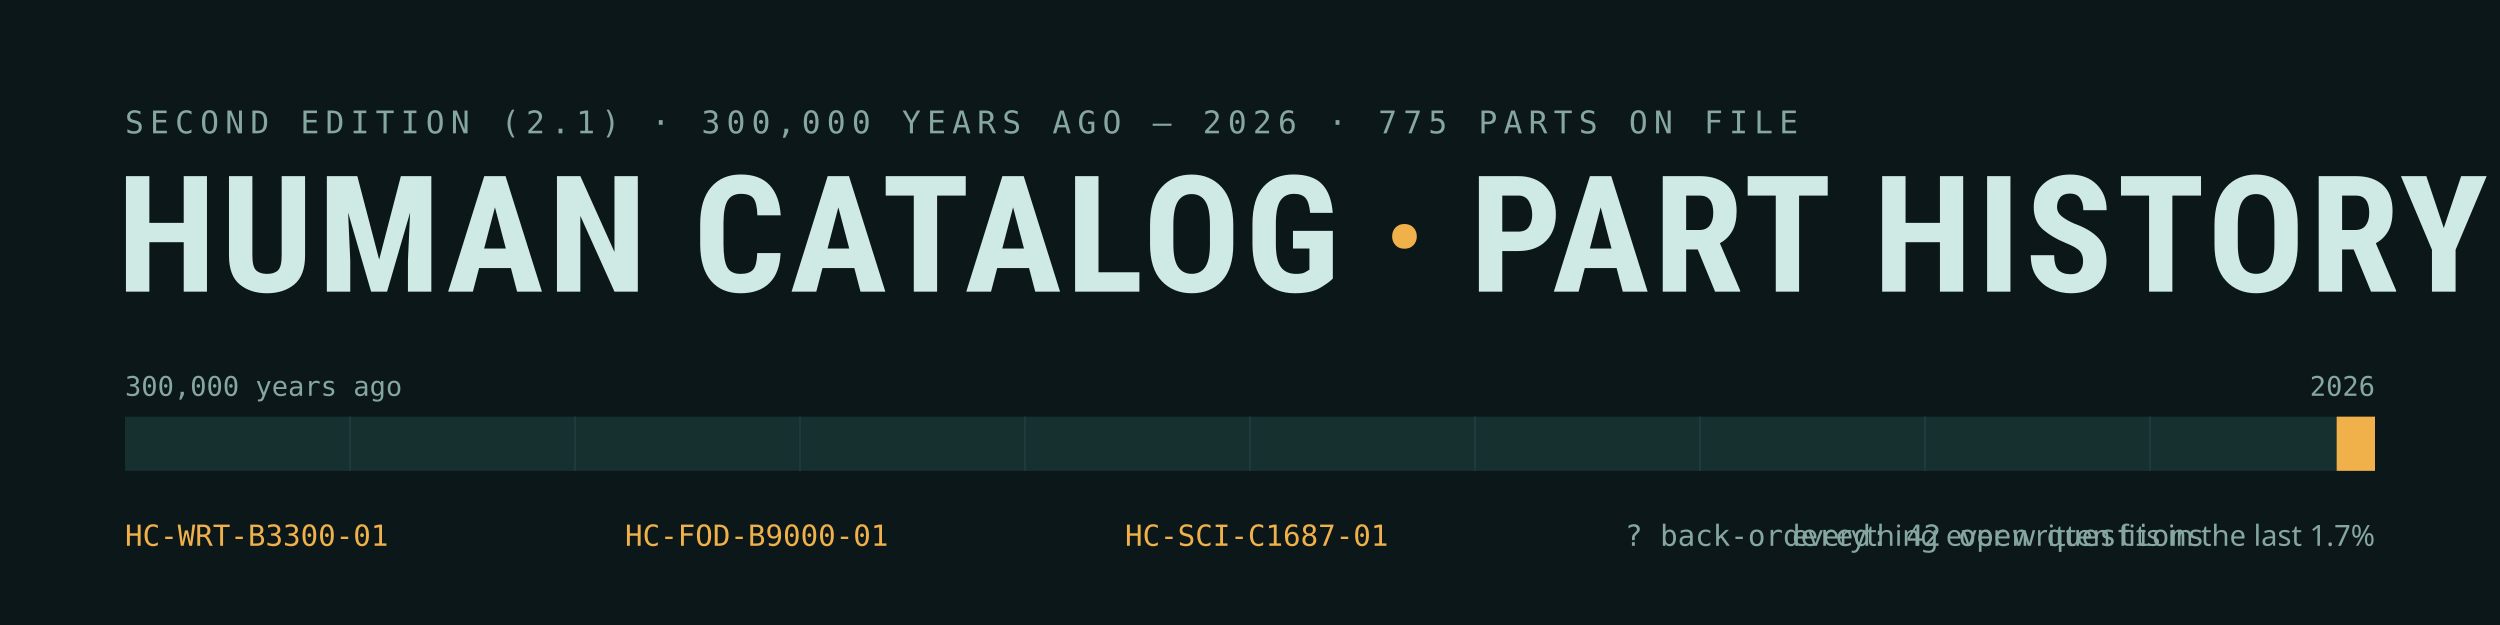
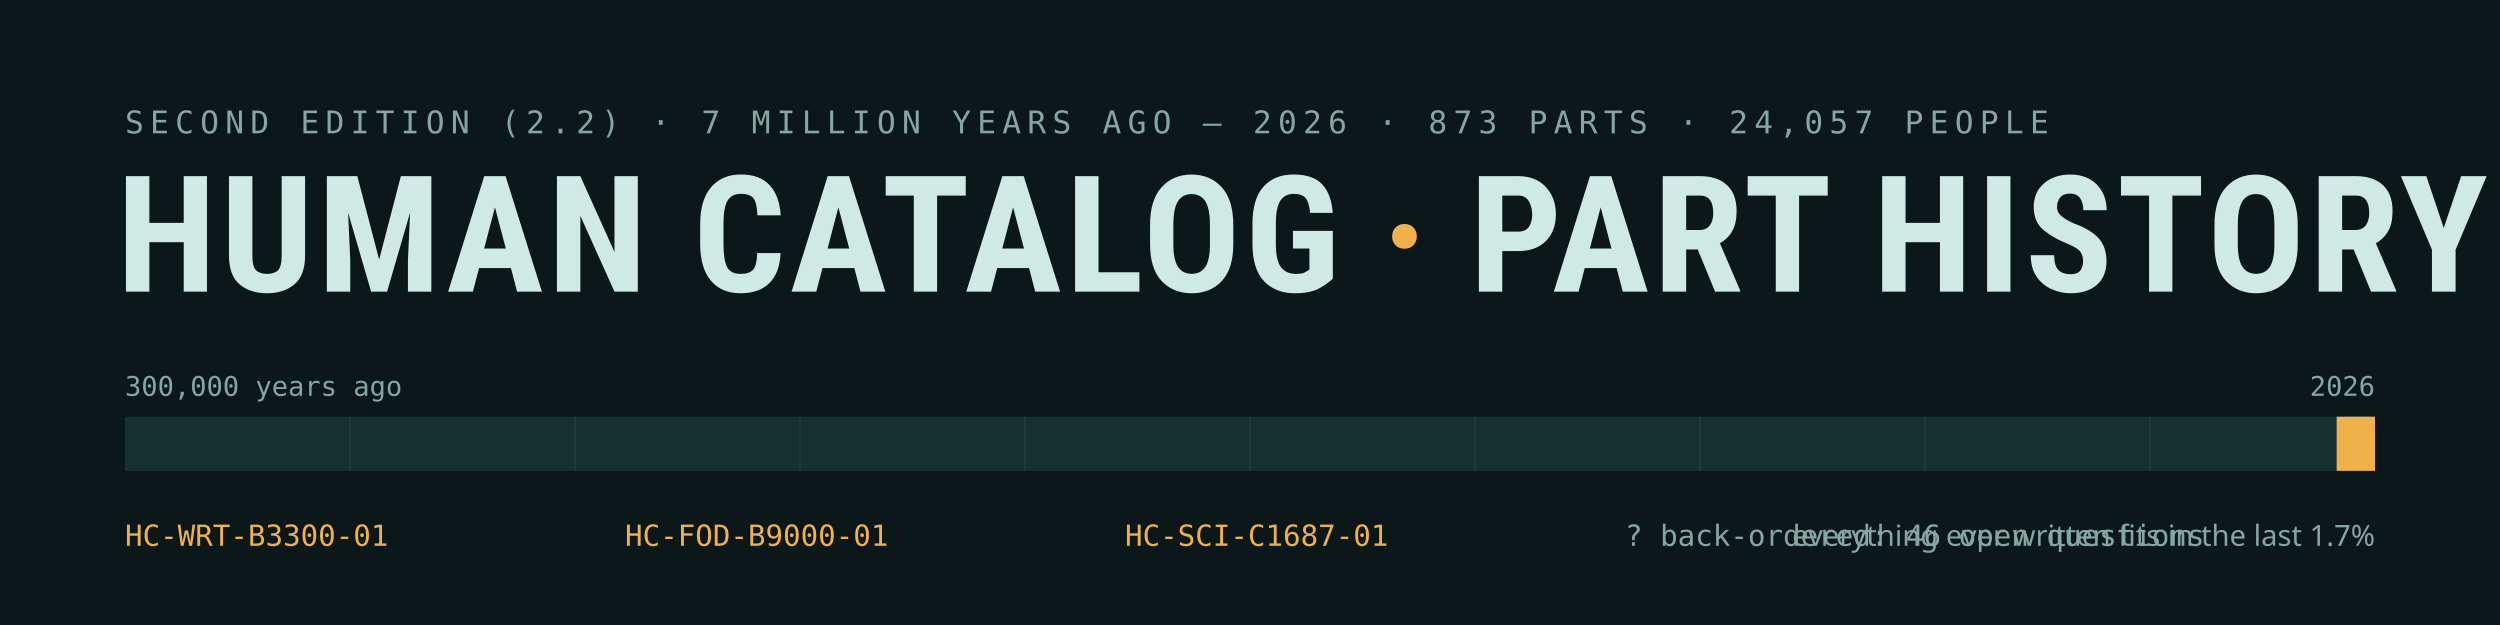
<svg xmlns="http://www.w3.org/2000/svg" viewBox="0 0 1200 300" role="img" aria-labelledby="t d">
  <rect width="1200" height="300" fill="#0b1719" />
  <g font-family="'Barlow Condensed','Arial Narrow','Roboto Condensed',sans-serif" fill="#cfe9e4">
-     <text x="60" y="64" font-family="'JetBrains Mono',Consolas,monospace" font-size="15" letter-spacing="3" fill="#86a6a1">SECOND EDITION (2.1) · 300,000 YEARS AGO – 2026 · 775 PARTS ON FILE</text>
+     <text x="60" y="64" font-family="'JetBrains Mono',Consolas,monospace" font-size="15" letter-spacing="3" fill="#86a6a1">SECOND EDITION (2.2) · 7 MILLION YEARS AGO – 2026 · 873 PARTS · 24,057 PEOPLE</text>
    <text x="56" y="140" font-size="78" font-weight="700" letter-spacing="2">HUMAN CATALOG <tspan fill="#f0b04a">·</tspan> PART HISTORY</text>
  </g>
  <g font-family="'JetBrains Mono',Consolas,monospace" font-size="13" fill="#86a6a1">
    <text x="60" y="190">300,000 years ago</text>
    <text x="1140" y="190" text-anchor="end">2026</text>
  </g>
  <g>
    <rect x="60" y="200" width="1080" height="26" fill="#16302f" />
    <g stroke="#1f3a3d" stroke-width="1">
      <line x1="168" y1="200" x2="168" y2="226" />
      <line x1="276" y1="200" x2="276" y2="226" />
      <line x1="384" y1="200" x2="384" y2="226" />
      <line x1="492" y1="200" x2="492" y2="226" />
      <line x1="600" y1="200" x2="600" y2="226" />
      <line x1="708" y1="200" x2="708" y2="226" />
      <line x1="816" y1="200" x2="816" y2="226" />
      <line x1="924" y1="200" x2="924" y2="226" />
      <line x1="1032" y1="200" x2="1032" y2="226" />
    </g>
    <rect x="1121.6" y="200" width="18.4" height="26" fill="#f0b04a" />
  </g>
  <g font-family="'JetBrains Mono',Consolas,monospace" font-size="14" fill="#f0b04a">
    <text x="60" y="262">HC-WRT-B3300-01</text>
    <text x="300" y="262">HC-FOD-B9000-01</text>
    <text x="540" y="262">HC-SCI-C1687-01</text>
-     <text x="780" y="262" fill="#86a6a1">? back-ordered: 42 open questions</text>
+     <text x="780" y="262" fill="#86a6a1">? back-ordered: 46 open questions</text>
  </g>
  <text x="1140" y="262" text-anchor="end" font-family="'Source Sans 3','Segoe UI',sans-serif" font-size="14" fill="#86a6a1">everything ever written fits in the last 1.7%</text>
</svg>
